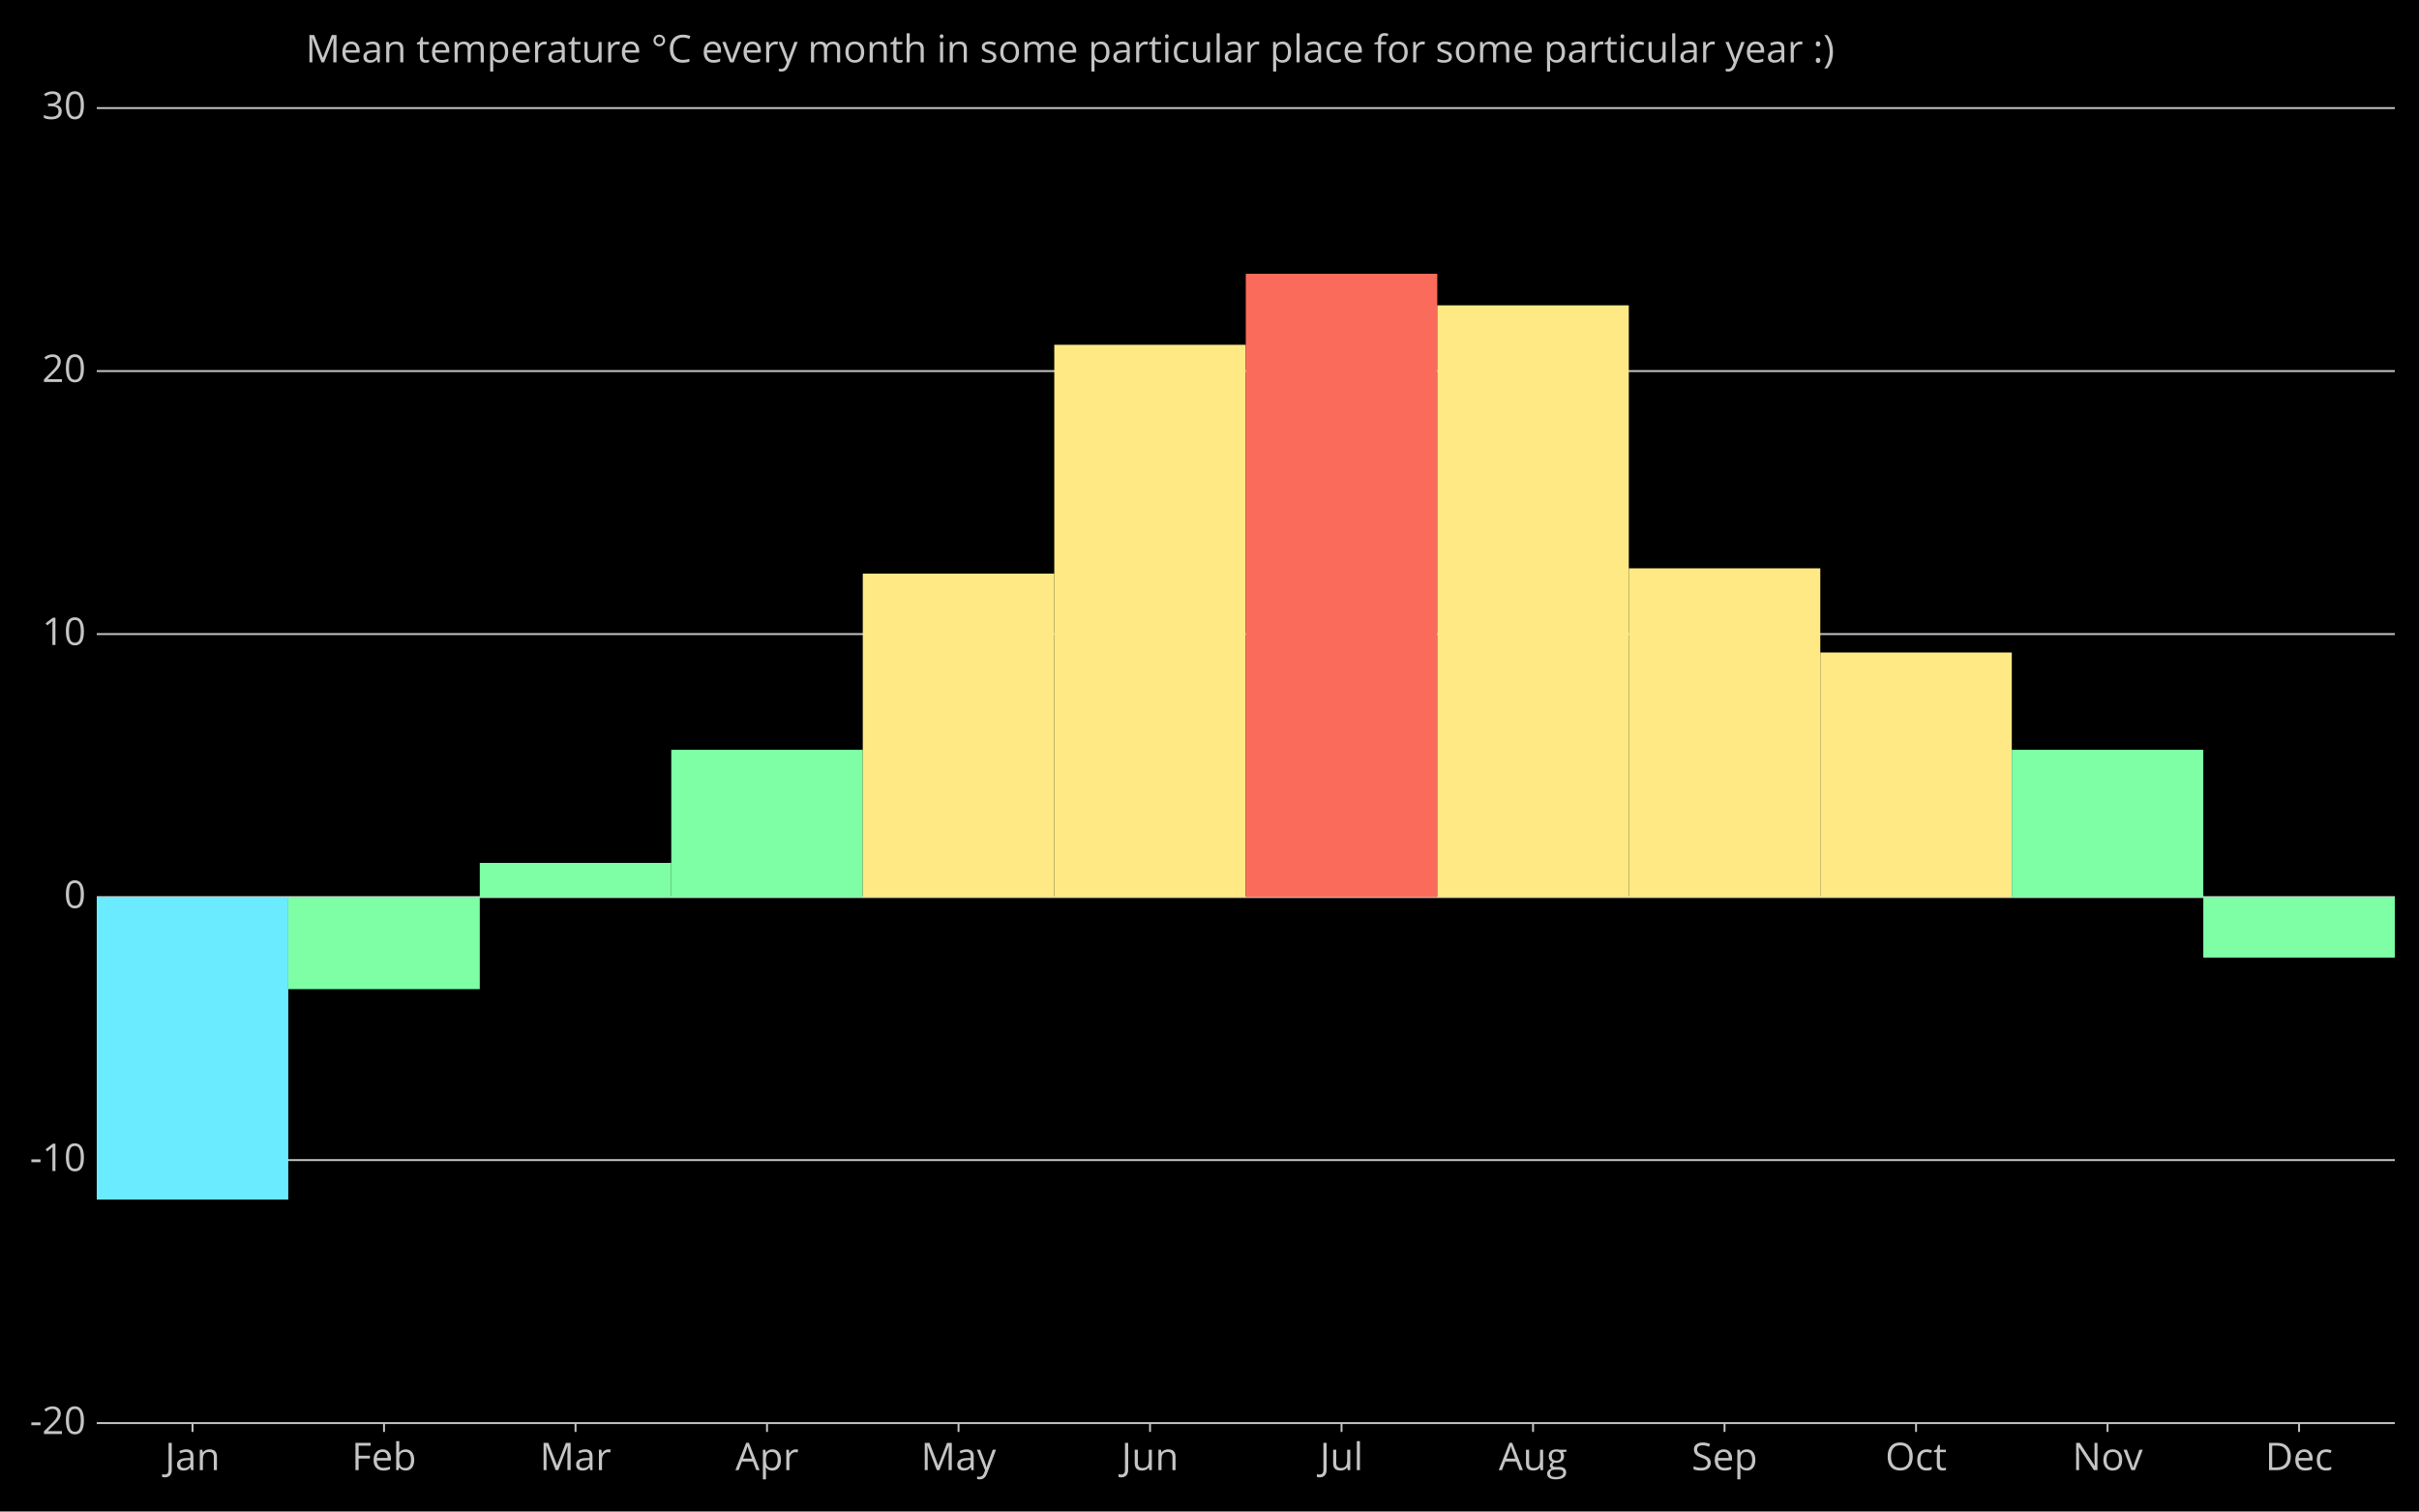
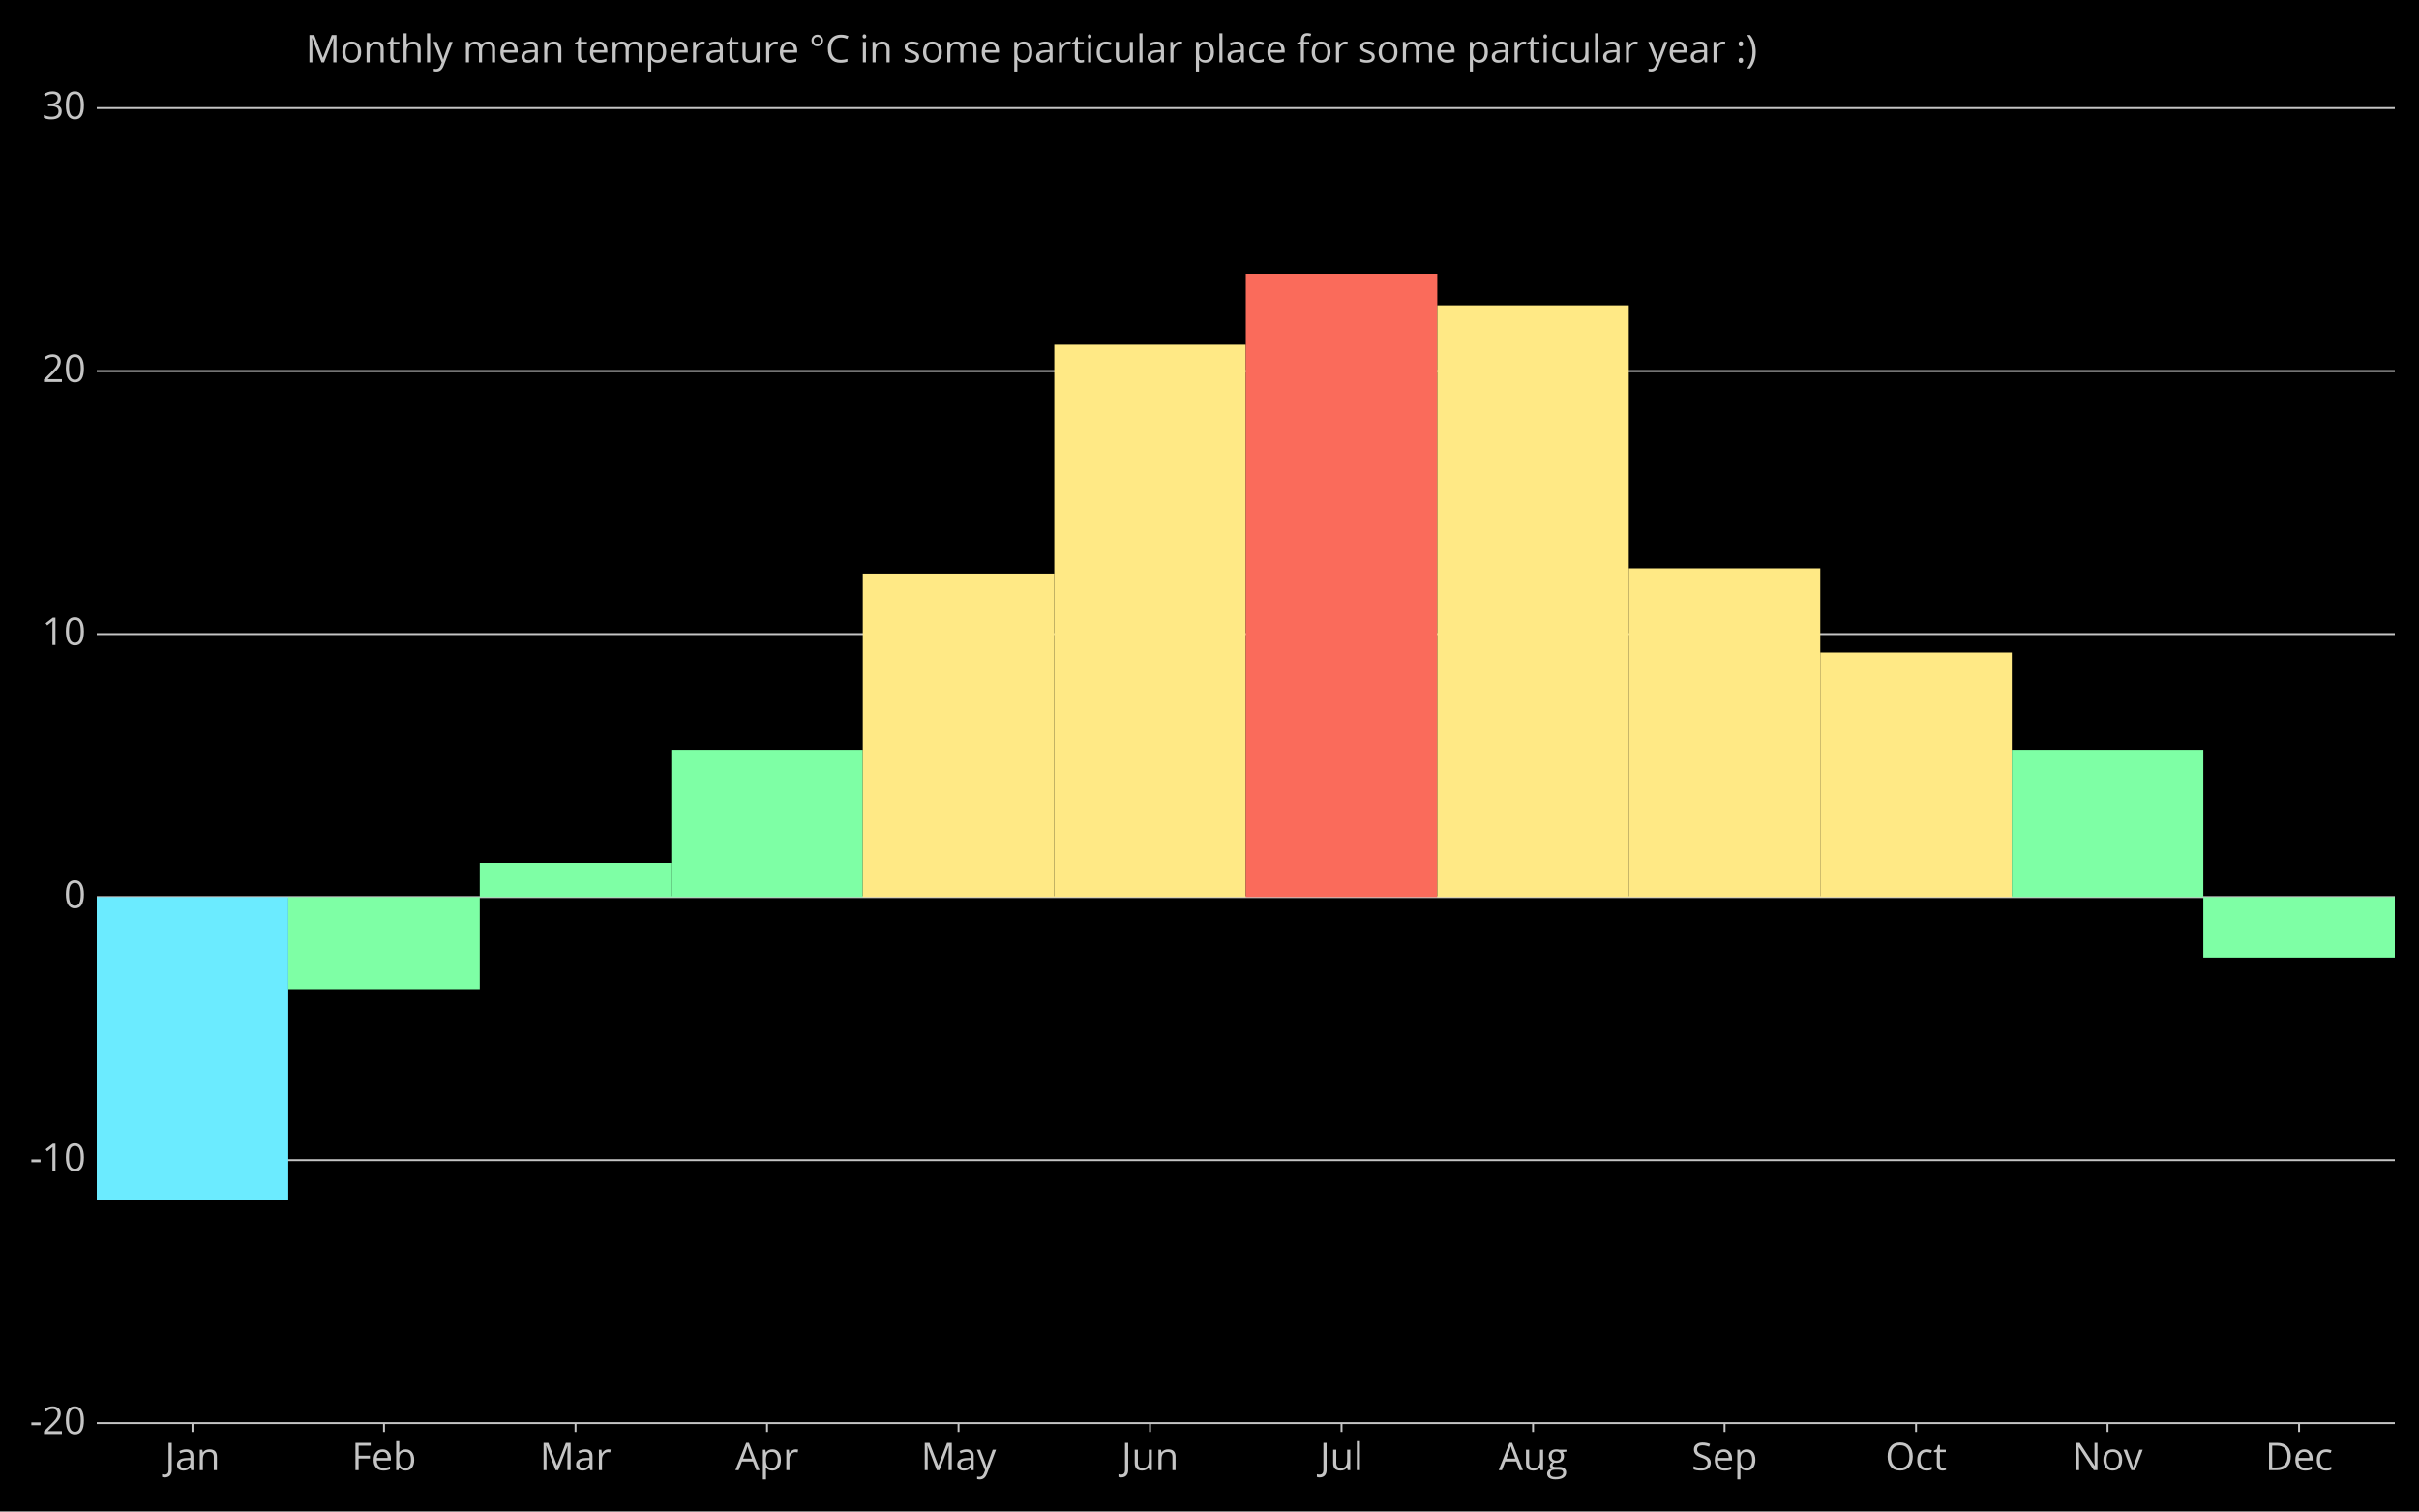
<svg xmlns="http://www.w3.org/2000/svg" width="1600" height="1000">
  <rect x="0.000" y="0.000" width="1600.000" height="1000.000" style="fill-opacity: 1.000; fill: Black;" />
  <line x1="127.333" x2="127.333" y1="941.500" y2="947.350" stroke="rgb(197, 197, 197)" stroke-width="1.265" />
  <text text-anchor="middle" x="127.333" y="972.648" fill="rgb(197, 197, 197)" font-size="25.298" font-weight="500" font-family="'Open Sans', arial, sans-serif">Jan</text>
  <line x1="254.000" x2="254.000" y1="941.500" y2="947.350" stroke="rgb(197, 197, 197)" stroke-width="1.265" />
  <text text-anchor="middle" x="254.000" y="972.648" fill="rgb(197, 197, 197)" font-size="25.298" font-weight="500" font-family="'Open Sans', arial, sans-serif">Feb</text>
  <line x1="380.667" x2="380.667" y1="941.500" y2="947.350" stroke="rgb(197, 197, 197)" stroke-width="1.265" />
  <text text-anchor="middle" x="380.667" y="972.648" fill="rgb(197, 197, 197)" font-size="25.298" font-weight="500" font-family="'Open Sans', arial, sans-serif">Mar</text>
  <line x1="507.333" x2="507.333" y1="941.500" y2="947.350" stroke="rgb(197, 197, 197)" stroke-width="1.265" />
  <text text-anchor="middle" x="507.333" y="972.648" fill="rgb(197, 197, 197)" font-size="25.298" font-weight="500" font-family="'Open Sans', arial, sans-serif">Apr</text>
  <line x1="634.000" x2="634.000" y1="941.500" y2="947.350" stroke="rgb(197, 197, 197)" stroke-width="1.265" />
  <text text-anchor="middle" x="634.000" y="972.648" fill="rgb(197, 197, 197)" font-size="25.298" font-weight="500" font-family="'Open Sans', arial, sans-serif">May</text>
  <line x1="760.667" x2="760.667" y1="941.500" y2="947.350" stroke="rgb(197, 197, 197)" stroke-width="1.265" />
  <text text-anchor="middle" x="760.667" y="972.648" fill="rgb(197, 197, 197)" font-size="25.298" font-weight="500" font-family="'Open Sans', arial, sans-serif">Jun</text>
  <line x1="887.333" x2="887.333" y1="941.500" y2="947.350" stroke="rgb(197, 197, 197)" stroke-width="1.265" />
  <text text-anchor="middle" x="887.333" y="972.648" fill="rgb(197, 197, 197)" font-size="25.298" font-weight="500" font-family="'Open Sans', arial, sans-serif">Jul</text>
  <line x1="1014.000" x2="1014.000" y1="941.500" y2="947.350" stroke="rgb(197, 197, 197)" stroke-width="1.265" />
  <text text-anchor="middle" x="1014.000" y="972.648" fill="rgb(197, 197, 197)" font-size="25.298" font-weight="500" font-family="'Open Sans', arial, sans-serif">Aug</text>
  <line x1="1140.667" x2="1140.667" y1="941.500" y2="947.350" stroke="rgb(197, 197, 197)" stroke-width="1.265" />
  <text text-anchor="middle" x="1140.667" y="972.648" fill="rgb(197, 197, 197)" font-size="25.298" font-weight="500" font-family="'Open Sans', arial, sans-serif">Sep</text>
  <line x1="1267.333" x2="1267.333" y1="941.500" y2="947.350" stroke="rgb(197, 197, 197)" stroke-width="1.265" />
  <text text-anchor="middle" x="1267.333" y="972.648" fill="rgb(197, 197, 197)" font-size="25.298" font-weight="500" font-family="'Open Sans', arial, sans-serif">Oct</text>
  <line x1="1394.000" x2="1394.000" y1="941.500" y2="947.350" stroke="rgb(197, 197, 197)" stroke-width="1.265" />
  <text text-anchor="middle" x="1394.000" y="972.648" fill="rgb(197, 197, 197)" font-size="25.298" font-weight="500" font-family="'Open Sans', arial, sans-serif">Nov</text>
  <line x1="1520.667" x2="1520.667" y1="941.500" y2="947.350" stroke="rgb(197, 197, 197)" stroke-width="1.265" />
  <text text-anchor="middle" x="1520.667" y="972.648" fill="rgb(197, 197, 197)" font-size="25.298" font-weight="500" font-family="'Open Sans', arial, sans-serif">Dec</text>
  <line x1="64.000" x2="1584.000" y1="941.500" y2="941.500" stroke="rgb(197, 197, 197)" stroke-width="1.265" />
  <text text-anchor="end" x="56.772" y="948.728" fill="rgb(197, 197, 197)" font-size="25.298" font-weight="500" font-family="'Open Sans', arial, sans-serif">-20</text>
  <line x1="64.000" x2="1584.000" y1="767.500" y2="767.500" stroke="rgb(197, 197, 197)" stroke-width="1.265" />
  <text text-anchor="end" x="56.772" y="774.728" fill="rgb(197, 197, 197)" font-size="25.298" font-weight="500" font-family="'Open Sans', arial, sans-serif">-10</text>
  <line x1="64.000" x2="1584.000" y1="593.500" y2="593.500" stroke="rgb(197, 197, 197)" stroke-width="1.265" />
  <text text-anchor="end" x="56.772" y="600.728" fill="rgb(197, 197, 197)" font-size="25.298" font-weight="500" font-family="'Open Sans', arial, sans-serif">0</text>
  <line x1="64.000" x2="1584.000" y1="419.500" y2="419.500" stroke="rgb(197, 197, 197)" stroke-width="1.265" />
  <text text-anchor="end" x="56.772" y="426.728" fill="rgb(197, 197, 197)" font-size="25.298" font-weight="500" font-family="'Open Sans', arial, sans-serif">10</text>
  <line x1="64.000" x2="1584.000" y1="245.500" y2="245.500" stroke="rgb(197, 197, 197)" stroke-width="1.265" />
  <text text-anchor="end" x="56.772" y="252.728" fill="rgb(197, 197, 197)" font-size="25.298" font-weight="500" font-family="'Open Sans', arial, sans-serif">20</text>
  <line x1="64.000" x2="1584.000" y1="71.500" y2="71.500" stroke="rgb(197, 197, 197)" stroke-width="1.265" />
  <text text-anchor="end" x="56.772" y="78.728" fill="rgb(197, 197, 197)" font-size="25.298" font-weight="500" font-family="'Open Sans', arial, sans-serif">30</text>
-   <text text-anchor="start" x="202.182" y="41.249" fill="rgb(197, 197, 197)" font-size="25.298" font-weight="500" font-family="'Open Sans', arial, sans-serif">Mean temperature °C every month in some particular place for some particular year :)</text>
+   <text text-anchor="start" x="202.182" y="41.249" fill="rgb(197, 197, 197)" font-size="25.298" font-weight="500" font-family="'Open Sans', arial, sans-serif">Monthly mean temperature °C in some particular place for some particular year :)</text>
  <rect x="64.000" y="593.500" width="126.667" height="200.100" style="fill-opacity: 1.000; fill: rgb(107, 235, 255);" />
  <rect x="190.667" y="593.500" width="126.667" height="60.900" style="fill-opacity: 1.000; fill: rgb(126, 255, 165);" />
  <rect x="317.333" y="570.880" width="126.667" height="22.620" style="fill-opacity: 1.000; fill: rgb(126, 255, 165);" />
  <rect x="444.000" y="496.060" width="126.667" height="97.440" style="fill-opacity: 1.000; fill: rgb(126, 255, 165);" />
  <rect x="570.667" y="379.480" width="126.667" height="214.020" style="fill-opacity: 1.000; fill: rgb(255, 233, 133);" />
  <rect x="697.333" y="228.100" width="126.667" height="365.400" style="fill-opacity: 1.000; fill: rgb(255, 233, 133);" />
  <rect x="824.000" y="181.120" width="126.667" height="412.380" style="fill-opacity: 1.000; fill: rgb(250, 107, 91);" />
  <rect x="950.667" y="202.000" width="126.667" height="391.500" style="fill-opacity: 1.000; fill: rgb(255, 233, 133);" />
  <rect x="1077.333" y="376.000" width="126.667" height="217.500" style="fill-opacity: 1.000; fill: rgb(255, 233, 133);" />
  <rect x="1204.000" y="431.680" width="126.667" height="161.820" style="fill-opacity: 1.000; fill: rgb(255, 233, 133);" />
  <rect x="1330.667" y="496.060" width="126.667" height="97.440" style="fill-opacity: 1.000; fill: rgb(126, 255, 165);" />
  <rect x="1457.333" y="593.500" width="126.667" height="40.020" style="fill-opacity: 1.000; fill: rgb(126, 255, 165);" />
</svg>
